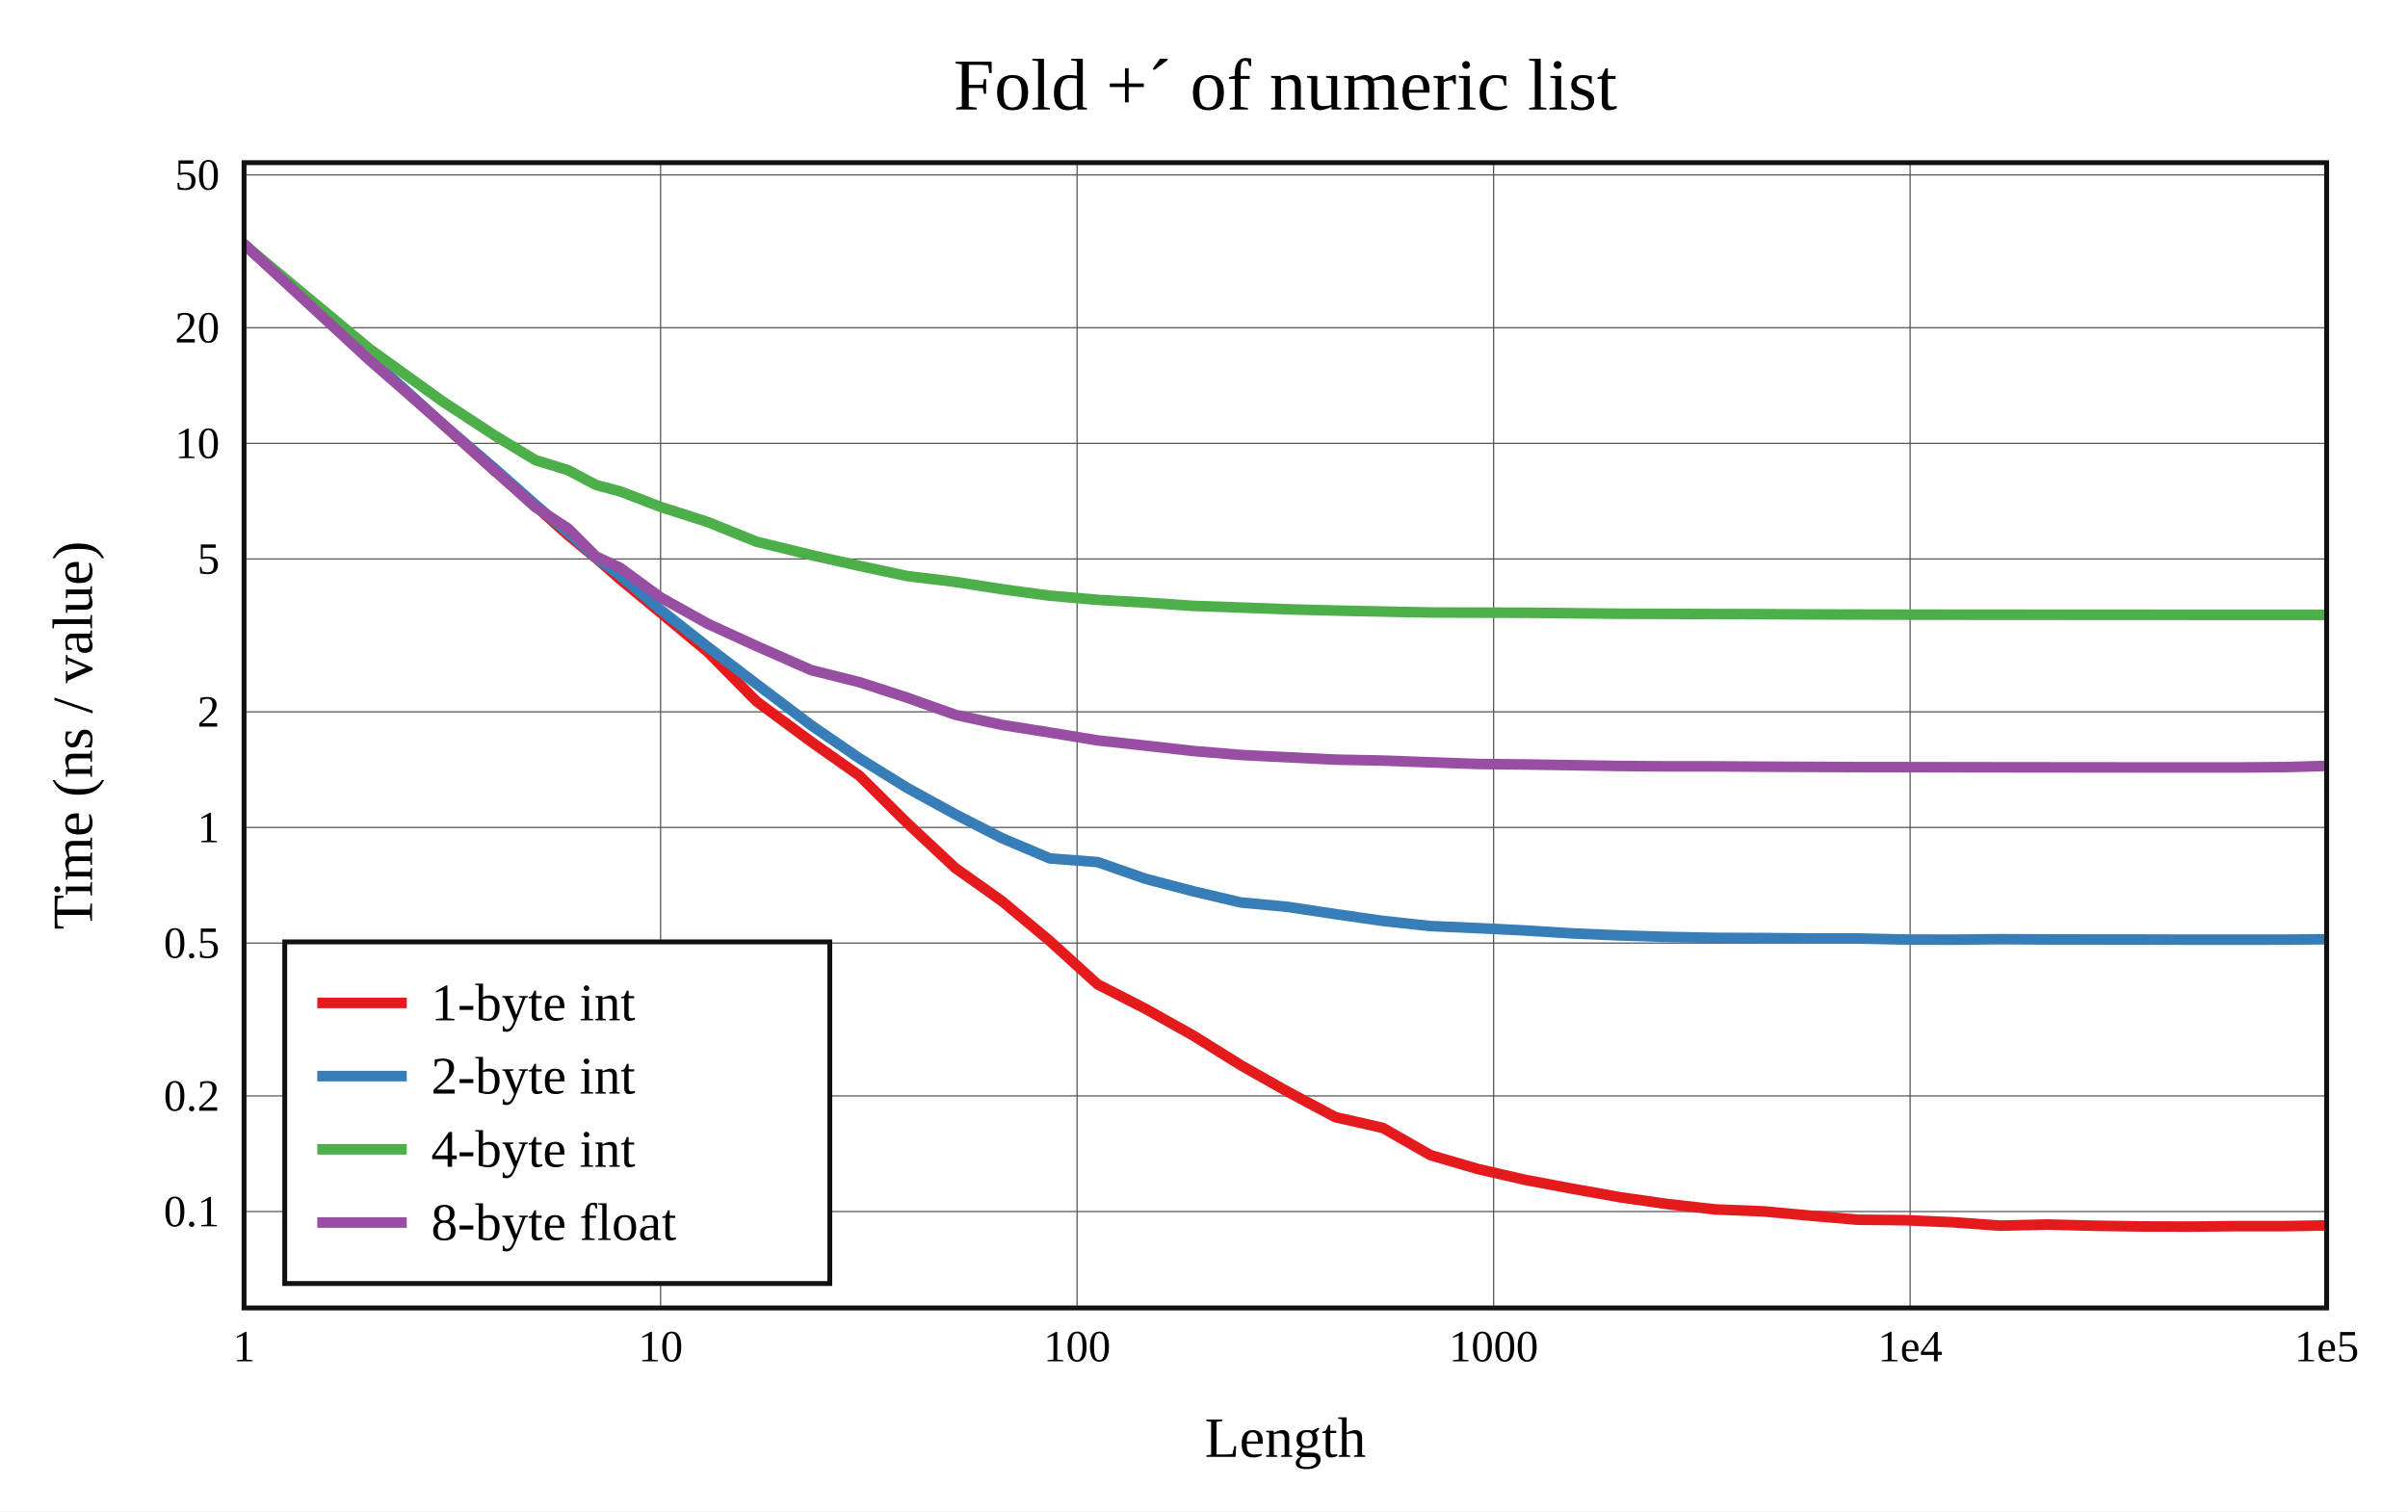
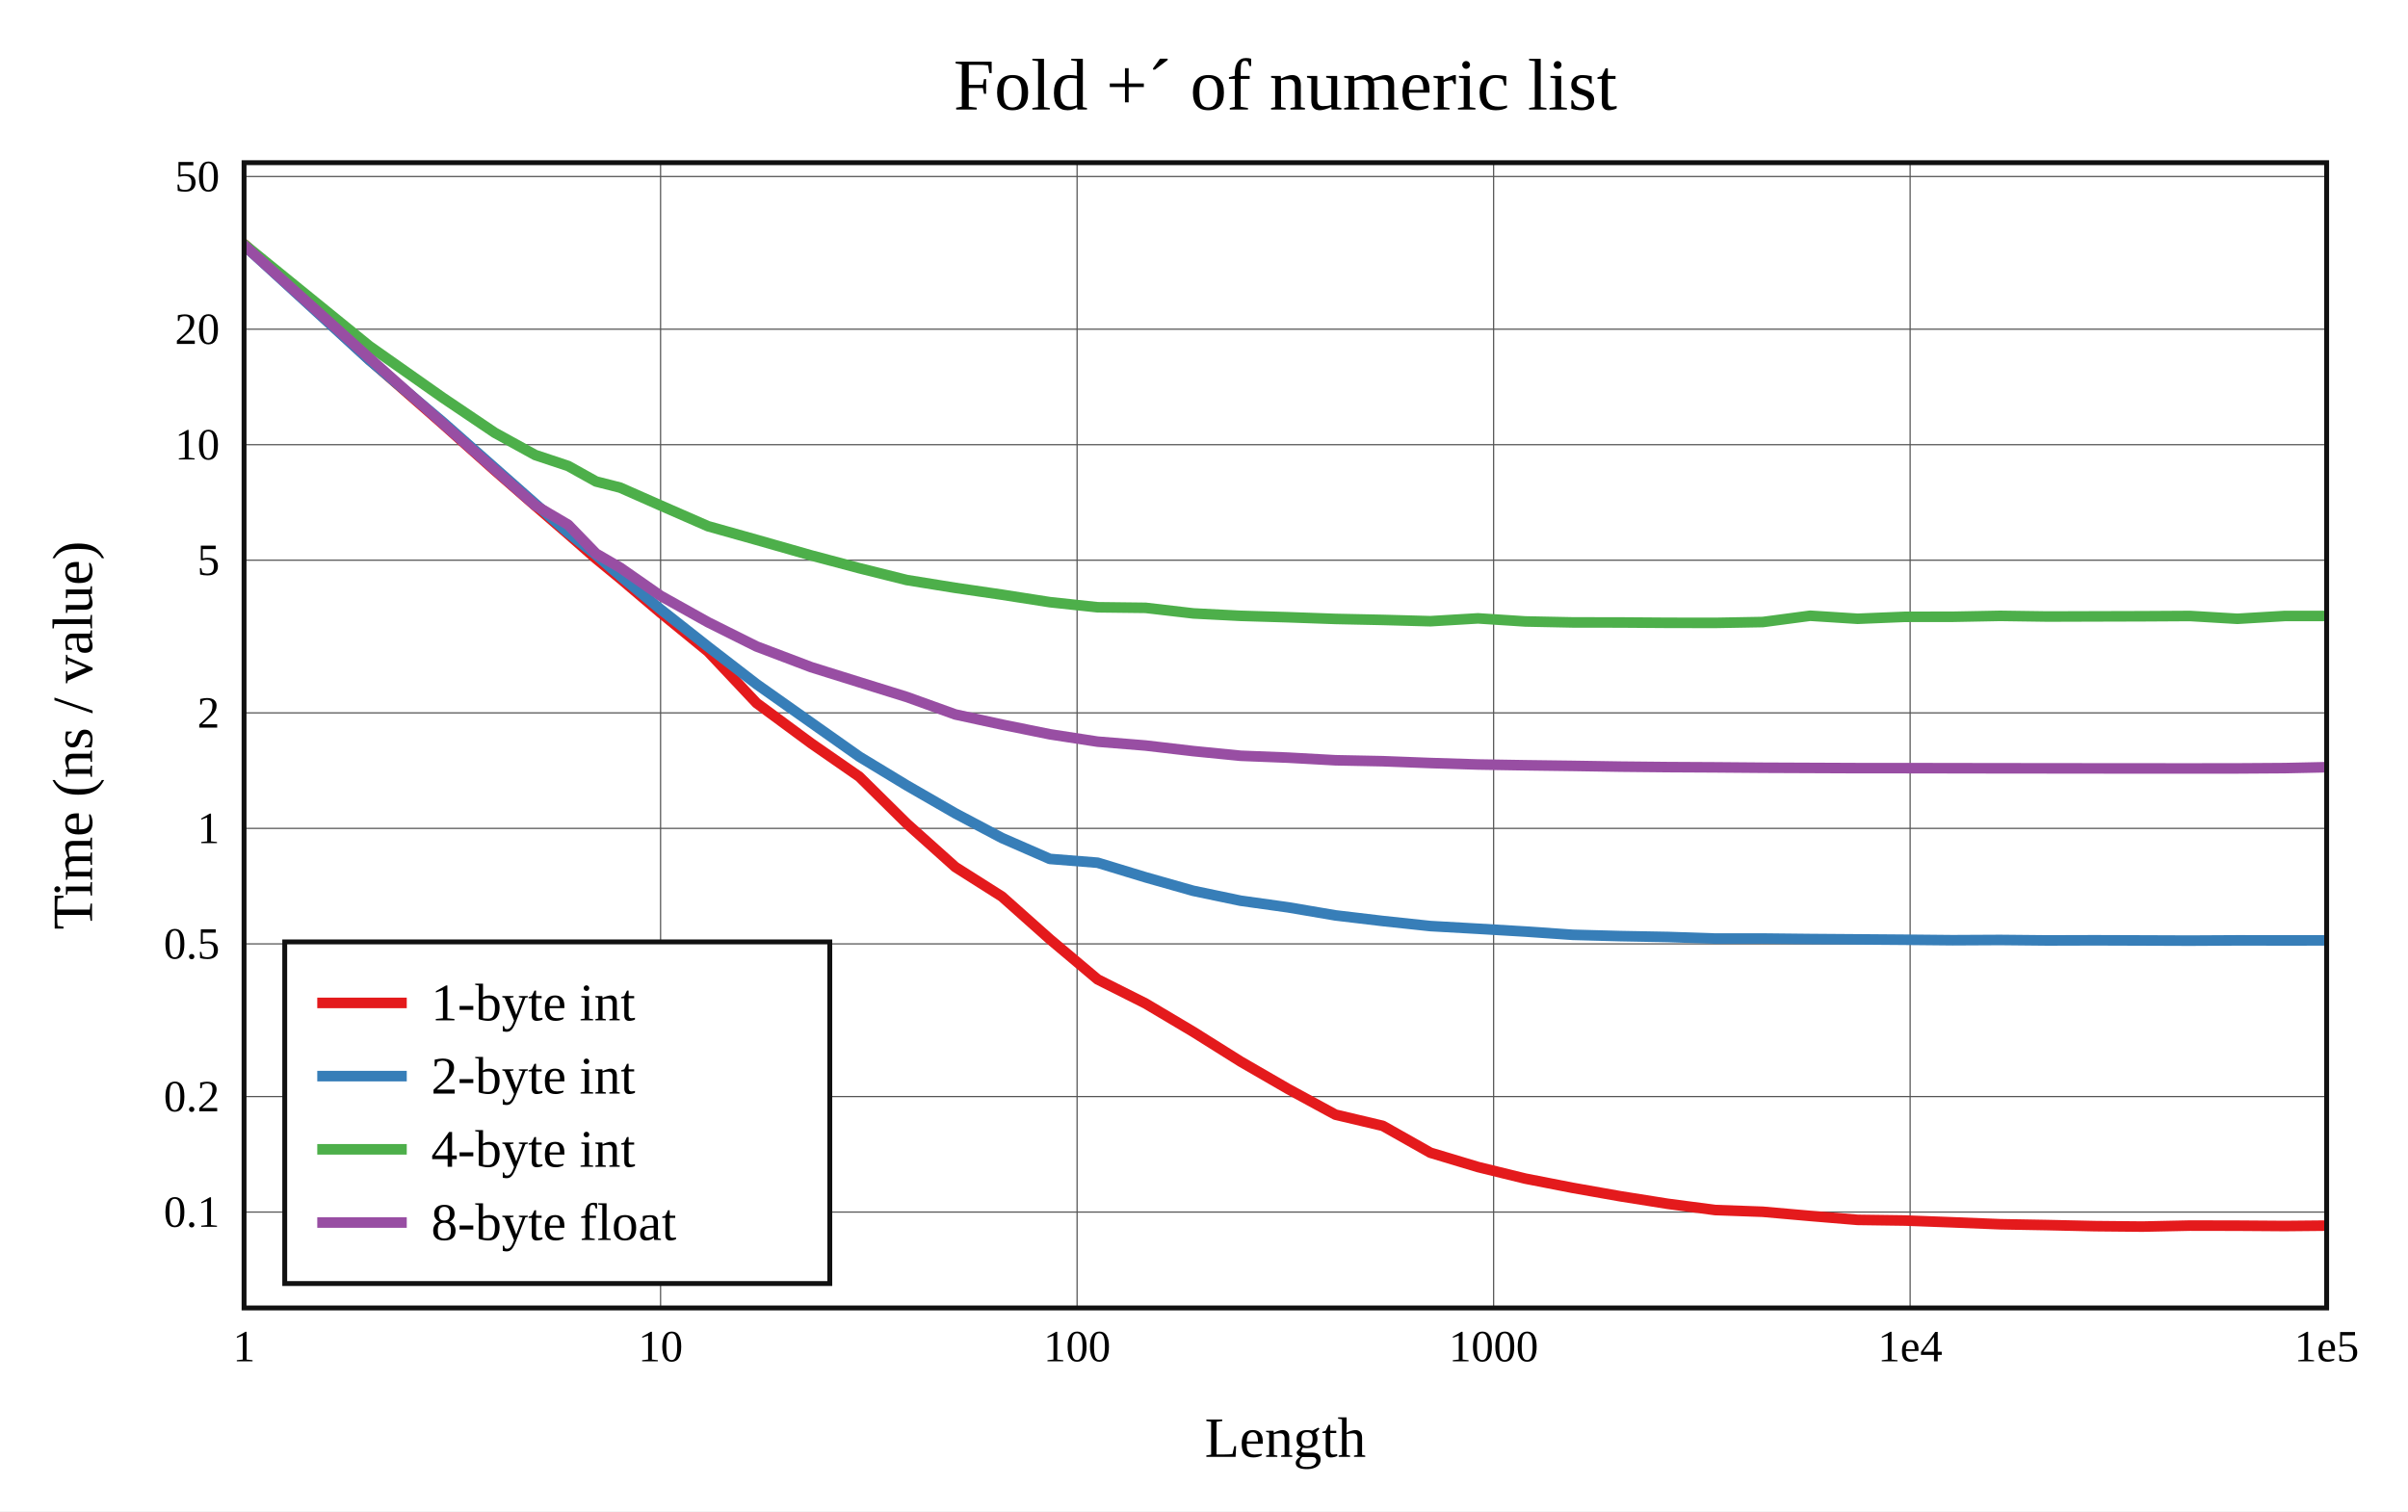
<svg xmlns="http://www.w3.org/2000/svg" viewBox="-60 -40 592 371.6" height="557.4" width="888">
  <g stroke-width="2.6" font-size="14px" text-anchor="middle">
    <defs>
      <clipPath id="clip">
        <rect x="0" y="0" width="512" height="281.6" />
      </clipPath>
    </defs>
    <rect fill="white" x="-60" y="-40" width="592" height="371.6" />
    <text dy="0.33em" font-size="18px" x="256" y="-19">Fold +´ of numeric list</text>
    <text dy="0.33em" x="256" y="313.6">Length</text>
    <text dy="0.33em" transform="rotate(-90)" x="-140.8" y="-42">Time (ns / value)</text>
    <g stroke-width="0.3" stroke="#555">
      <path d="M102.4 0v281.6" />
      <path d="M204.8 0v281.6" />
      <path d="M307.2 0v281.6" />
      <path d="M409.6 0v281.6" />
-       <path d="M0 257.898h512" />
-       <path d="M0 229.468h512" />
-       <path d="M0 191.886h512" />
-       <path d="M0 163.456h512" />
-       <path d="M0 135.026h512" />
-       <path d="M0 97.443h512" />
-       <path d="M0 69.013h512" />
-       <path d="M0 40.583h512" />
-       <path d="M0 3.001h512" />
+       <path d="M0 258.026h512" />
+       <path d="M0 229.626h512" />
+       <path d="M0 192.084h512" />
+       <path d="M0 163.684h512" />
+       <path d="M0 135.285h512" />
+       <path d="M0 97.743h512" />
+       <path d="M0 69.343h512" />
+       <path d="M0 40.944h512" />
+       <path d="M0 3.402h512" />
    </g>
    <g font-size="11px">
      <text dy="0.33em" x="0" y="291.1">1</text>
      <text dy="0.33em" x="102.4" y="291.1">10</text>
      <text dy="0.33em" x="204.8" y="291.1">100</text>
      <text dy="0.33em" x="307.2" y="291.1">1000</text>
      <text dy="0.33em" x="409.6" y="291.1">1e4</text>
      <text dy="0.33em" x="512" y="291.1">1e5</text>
      <g text-anchor="end">
-         <text dy="0.33em" x="-6" y="257.898">0.1</text>
-         <text dy="0.33em" x="-6" y="229.468">0.2</text>
-         <text dy="0.33em" x="-6" y="191.886">0.5</text>
-         <text dy="0.33em" x="-6" y="163.456">1</text>
-         <text dy="0.33em" x="-6" y="135.026">2</text>
-         <text dy="0.33em" x="-6" y="97.443">5</text>
-         <text dy="0.33em" x="-6" y="69.013">10</text>
-         <text dy="0.33em" x="-6" y="40.583">20</text>
-         <text dy="0.33em" x="-6" y="3.001">50</text>
+         <text dy="0.33em" x="-6" y="258.026">0.1</text>
+         <text dy="0.33em" x="-6" y="229.626">0.2</text>
+         <text dy="0.33em" x="-6" y="192.084">0.5</text>
+         <text dy="0.33em" x="-6" y="163.684">1</text>
+         <text dy="0.33em" x="-6" y="135.285">2</text>
+         <text dy="0.33em" x="-6" y="97.743">5</text>
+         <text dy="0.33em" x="-6" y="69.343">10</text>
+         <text dy="0.33em" x="-6" y="40.944">20</text>
+         <text dy="0.33em" x="-6" y="3.402">50</text>
      </g>
    </g>
    <g clip-path="url(#clip)" fill="none" stroke-linecap="round" stroke-linejoin="round">
-       <path stroke="#e41a1c" d="M0 20.048L30.825 48.195L48.857 64.311L61.651 75.817L71.575 84.326L79.683 91.62L86.538 97.244L92.476 102.446L102.4 110.658L114.068 120.373L125.998 132.463L139.441 142.398L151.257 150.706L162.925 162.284L174.855 173.43L186.321 181.564L198.093 191.367L209.84 202.031L221.63 208.056L233.344 214.618L245.012 221.895L256.666 228.49L268.302 234.688L279.962 237.335L291.655 244.029L303.347 247.445L315.011 250.12L326.69 252.309L338.358 254.394L350.017 256.066L361.689 257.378L373.362 257.843L385.036 258.908L396.699 259.912L408.369 260.029L420.04 260.529L431.708 261.366L443.376 261.094L455.043 261.392L466.711 261.563L478.379 261.6L490.047 261.482L501.715 261.483L513.383 261.285" />
-       <path stroke="#377eb8" d="M0 20L30.825 47.901L48.857 64.288L61.651 75.242L71.575 84.041L79.683 90.974L86.538 97.094L92.476 101.555L102.4 109.941L114.068 119.106L125.998 128.197L139.441 138.345L151.257 146.445L162.925 153.678L174.855 160.22L186.321 166.086L198.093 171.069L209.84 171.977L221.63 176.083L233.344 179.147L245.012 181.892L256.666 182.998L268.302 184.766L279.962 186.437L291.655 187.704L303.347 188.214L315.011 188.79L326.69 189.512L338.358 190.011L350.017 190.37L361.689 190.605L373.362 190.651L385.036 190.754L396.699 190.754L408.369 191.016L420.04 191.047L431.708 190.93L443.376 190.992L455.043 191.008L466.711 191.017L478.379 191.047L490.047 191.042L501.715 191.04L513.383 190.931" />
-       <path stroke="#4daf4a" d="M0 20.118L30.825 45.76L48.857 58.732L61.651 67.103L71.575 73.103L79.683 75.625L86.538 79.25L92.476 80.829L102.4 84.633L114.068 88.384L125.998 93.196L139.441 96.483L151.257 99.136L162.925 101.627L174.855 103.081L186.321 104.88L198.093 106.471L209.84 107.488L221.63 108.17L233.344 108.979L245.012 109.384L256.666 109.817L268.302 110.124L279.962 110.374L291.655 110.601L303.347 110.638L315.011 110.661L326.69 110.786L338.358 110.903L350.017 110.946L361.689 110.983L373.362 111.013L385.036 111.071L396.699 111.105L408.369 111.127L420.04 111.141L431.708 111.15L443.376 111.159L455.043 111.163L466.711 111.169L478.379 111.176L490.047 111.177L501.715 111.181L513.383 111.187" />
-       <path stroke="#984ea3" d="M0 20.068L30.825 48.542L48.857 64.271L61.651 75.738L71.575 84.682L79.683 89.96L86.538 96.821L92.476 99.632L102.4 106.892L114.068 113.407L125.998 118.865L139.441 124.772L151.257 127.729L162.925 131.517L174.855 135.756L186.321 138.243L198.093 140.114L209.84 142.054L221.63 143.335L233.344 144.659L245.012 145.631L256.666 146.206L268.302 146.779L279.962 147.016L291.655 147.44L303.347 147.851L315.011 147.969L326.69 148.155L338.358 148.341L350.017 148.44L361.689 148.441L373.362 148.514L385.036 148.565L396.699 148.62L408.369 148.629L420.04 148.65L431.708 148.667L443.376 148.679L455.043 148.691L466.711 148.701L478.379 148.706L490.047 148.709L501.715 148.618L513.383 148.29" />
+       <path stroke="#e41a1c" d="M0 20L30.825 48.46L48.857 64.263L61.651 75.685L71.575 84.343L79.683 91.344L86.538 97.362L92.476 102.24L102.4 110.663L114.068 120.208L125.998 132.87L139.441 142.788L151.257 150.977L162.925 162.503L174.855 173.184L186.321 180.449L198.093 190.927L209.84 200.814L221.63 206.737L233.344 213.696L245.012 221.02L256.666 227.754L268.302 234.073L279.962 236.831L291.655 243.434L303.347 246.949L315.011 249.806L326.69 252.085L338.358 254.145L350.017 255.997L361.689 257.531L373.362 257.953L385.036 258.98L396.699 259.949L408.369 260.112L420.04 260.552L431.708 261.02L443.376 261.229L455.043 261.49L466.711 261.6L478.379 261.354L490.047 261.376L501.715 261.458L513.383 261.348" />
+       <path stroke="#377eb8" d="M0 20.311L30.825 48.556L48.857 63.772L61.651 75.063L71.575 83.836L79.683 90.974L86.538 96.449L92.476 101.585L102.4 109.821L114.068 119.013L125.998 128.216L139.441 137.708L151.257 146.046L162.925 153.118L174.855 159.99L186.321 166.049L198.093 171.194L209.84 172.127L221.63 175.716L233.344 179.035L245.012 181.475L256.666 183.102L268.302 185.078L279.962 186.463L291.655 187.707L303.347 188.365L315.011 189.055L326.69 189.858L338.358 190.174L350.017 190.387L361.689 190.78L373.362 190.772L385.036 190.895L396.699 190.98L408.369 191.07L420.04 191.183L431.708 191.124L443.376 191.237L455.043 191.204L466.711 191.243L478.379 191.285L490.047 191.222L501.715 191.235L513.383 191.224" />
+       <path stroke="#4daf4a" d="M0 20.059L30.825 45.104L48.857 57.791L61.651 66.416L71.575 71.878L79.683 74.576L86.538 78.391L92.476 79.903L102.4 84.288L114.068 89.39L125.998 92.739L139.441 96.572L151.257 99.71L162.925 102.621L174.855 104.546L186.321 106.223L198.093 108.061L209.84 109.32L221.63 109.459L233.344 110.826L245.012 111.425L256.666 111.771L268.302 112.184L279.962 112.428L291.655 112.744L303.347 112.05L315.011 112.805L326.69 113.042L338.358 113.057L350.017 113.14L361.689 113.158L373.362 112.949L385.036 111.402L396.699 112.145L408.369 111.667L420.04 111.654L431.708 111.431L443.376 111.596L455.043 111.56L466.711 111.528L478.379 111.46L490.047 112.151L501.715 111.459L513.383 111.457" />
+       <path stroke="#984ea3" d="M0 20.307L30.825 48.062L48.857 64.116L61.651 75.501L71.575 84.26L79.683 89.034L86.538 96.123L92.476 99.576L102.4 106.491L114.068 113.006L125.998 118.956L139.441 124.052L151.257 127.744L162.925 131.377L174.855 135.672L186.321 138.162L198.093 140.548L209.84 142.36L221.63 143.314L233.344 144.683L245.012 145.833L256.666 146.293L268.302 146.936L279.962 147.169L291.655 147.617L303.347 147.977L315.011 148.169L326.69 148.32L338.358 148.504L350.017 148.619L361.689 148.681L373.362 148.774L385.036 148.822L396.699 148.871L408.369 148.874L420.04 148.892L431.708 148.912L443.376 148.922L455.043 148.936L466.711 148.945L478.379 148.951L490.047 148.94L501.715 148.865L513.383 148.615" />
    </g>
    <rect stroke-width="1.2" stroke="#111" fill="none" x="0" y="0" width="512" height="281.6" />
    <g transform="translate(10,191.6)" text-anchor="start" font-size="13px">
      <rect stroke-width="1.2" stroke="#111" fill="white" x="0" y="0" width="134" height="84" />
      <path stroke="#e41a1c" d="M8 15h22" />
      <path stroke="#377eb8" d="M8 33h22" />
      <path stroke="#4daf4a" d="M8 51h22" />
      <path stroke="#984ea3" d="M8 69h22" />
      <text dy="0.33em" x="36" y="15">1-byte int</text>
      <text dy="0.33em" x="36" y="33">2-byte int</text>
      <text dy="0.33em" x="36" y="51">4-byte int</text>
      <text dy="0.33em" x="36" y="69">8-byte float</text>
    </g>
  </g>
</svg>
